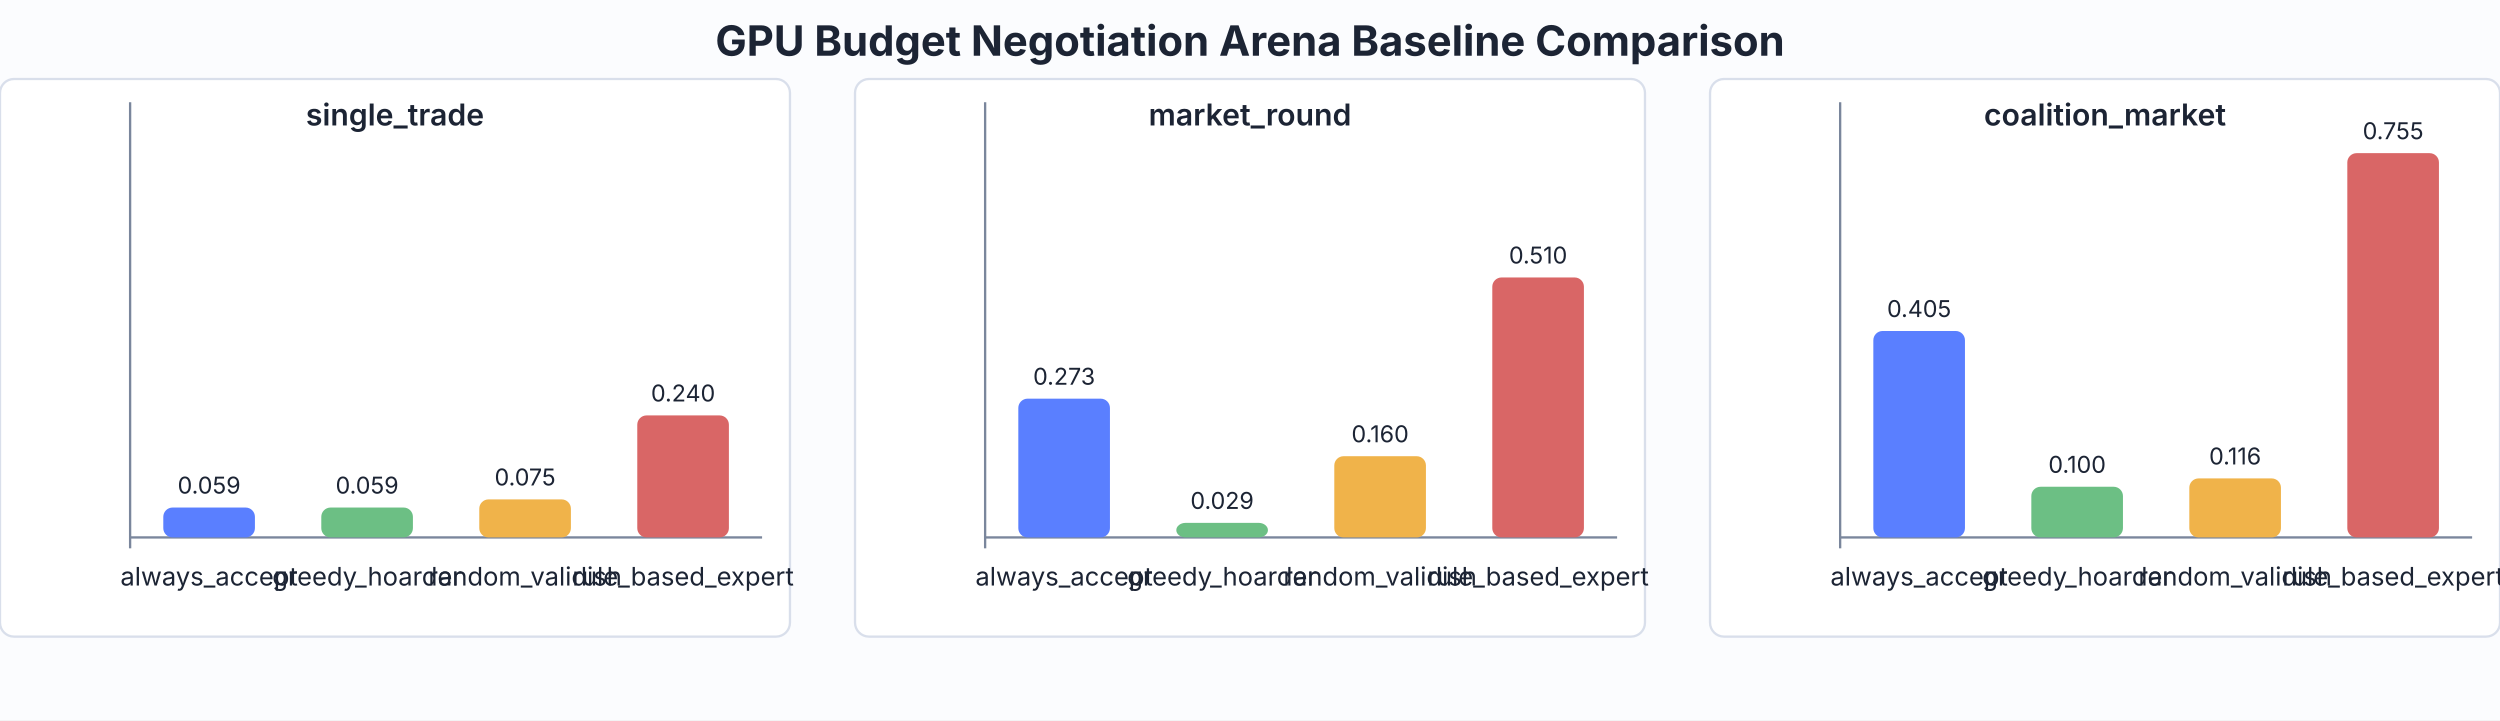
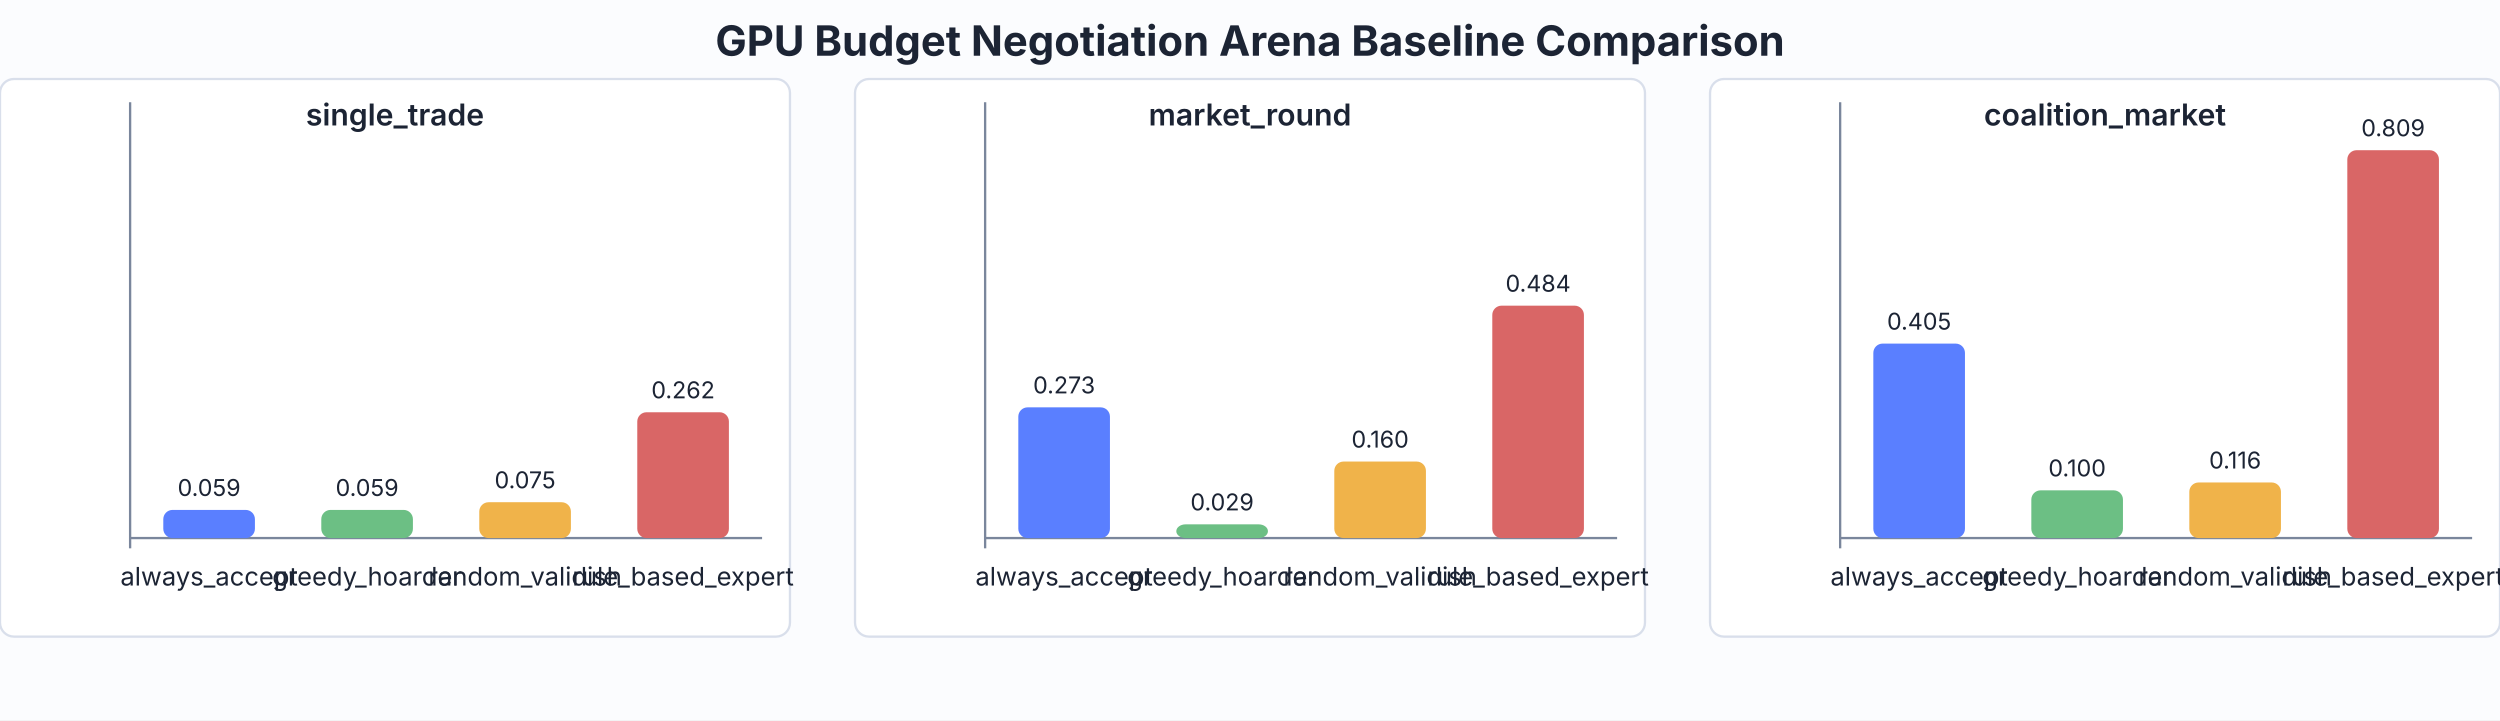
<svg xmlns="http://www.w3.org/2000/svg" width="1076" height="310" viewBox="0 0 1076 310">
  <style>
text { font-family: -apple-system, BlinkMacSystemFont, "Segoe UI", sans-serif; fill: #1c2434; }
.title { font-size: 18px; font-weight: 700; }
.axis { font-size: 11px; }
.panel-title { font-size: 13px; font-weight: 600; }
.value { font-size: 10px; }
</style>
  <rect width="1076" height="310" fill="#fbfcfe" />
  <text x="538.0" y="24" text-anchor="middle" class="title">GPU Budget Negotiation Arena Baseline Comparison</text>
  <rect x="0" y="34" width="340" height="240" rx="6" fill="#ffffff" stroke="#d9dfeb" />
  <text x="170.0" y="54" text-anchor="middle" class="panel-title">single_trade</text>
  <line x1="56" y1="44" x2="56" y2="236" stroke="#7a869c" stroke-width="1" />
-   <line x1="56" y1="231.31" x2="328" y2="231.31" stroke="#7a869c" stroke-width="1" />
-   <rect x="70.28" y="218.444" width="39.44" height="12.866" fill="#5A7FFF" rx="4" />
+   <line x1="56" y1="231.582" x2="328" y2="231.582" stroke="#7a869c" stroke-width="1" />
+   <rect x="70.28" y="219.463" width="39.44" height="12.119" fill="#5A7FFF" rx="4" />
  <text x="90.0" y="252" text-anchor="middle" class="axis">always_accept</text>
-   <text x="90.0" y="212.444" text-anchor="middle" class="value">0.059</text>
-   <rect x="138.28" y="218.444" width="39.44" height="12.866" fill="#6CBF84" rx="4" />
+   <text x="90.0" y="213.463" text-anchor="middle" class="value">0.059</text>
+   <rect x="138.28" y="219.463" width="39.44" height="12.119" fill="#6CBF84" rx="4" />
  <text x="158.0" y="252" text-anchor="middle" class="axis">greedy_hoarder</text>
-   <text x="158.0" y="212.444" text-anchor="middle" class="value">0.059</text>
-   <rect x="206.28" y="214.937" width="39.44" height="16.373" fill="#F0B34A" rx="4" />
+   <text x="158.0" y="213.463" text-anchor="middle" class="value">0.059</text>
+   <rect x="206.28" y="216.16" width="39.44" height="15.422" fill="#F0B34A" rx="4" />
  <text x="226.0" y="252" text-anchor="middle" class="axis">random_validish</text>
-   <text x="226.0" y="208.937" text-anchor="middle" class="value">0.075</text>
-   <rect x="274.28" y="178.795" width="39.44" height="52.515" fill="#D96666" rx="4" />
+   <text x="226.0" y="210.16" text-anchor="middle" class="value">0.075</text>
+   <rect x="274.28" y="177.43" width="39.44" height="54.152" fill="#D96666" rx="4" />
  <text x="294.0" y="252" text-anchor="middle" class="axis">rule_based_expert</text>
-   <text x="294.0" y="172.795" text-anchor="middle" class="value">0.240</text>
+   <text x="294.0" y="171.43" text-anchor="middle" class="value">0.262</text>
  <rect x="368" y="34" width="340" height="240" rx="6" fill="#ffffff" stroke="#d9dfeb" />
  <text x="538.0" y="54" text-anchor="middle" class="panel-title">market_round</text>
  <line x1="424" y1="44" x2="424" y2="236" stroke="#7a869c" stroke-width="1" />
-   <line x1="424" y1="231.31" x2="696" y2="231.31" stroke="#7a869c" stroke-width="1" />
-   <rect x="438.28" y="171.584" width="39.44" height="59.726" fill="#5A7FFF" rx="4" />
+   <line x1="424" y1="231.582" x2="696" y2="231.582" stroke="#7a869c" stroke-width="1" />
+   <rect x="438.28" y="175.324" width="39.44" height="56.258" fill="#5A7FFF" rx="4" />
  <text x="458.0" y="252" text-anchor="middle" class="axis">always_accept</text>
-   <text x="458.0" y="165.584" text-anchor="middle" class="value">0.273</text>
-   <rect x="506.28" y="225.041" width="39.44" height="6.268" fill="#6CBF84" rx="4" />
+   <text x="458.0" y="169.324" text-anchor="middle" class="value">0.273</text>
+   <rect x="506.28" y="225.677" width="39.44" height="5.905" fill="#6CBF84" rx="4" />
  <text x="526.0" y="252" text-anchor="middle" class="axis">greedy_hoarder</text>
-   <text x="526.0" y="219.041" text-anchor="middle" class="value">0.029</text>
-   <rect x="574.28" y="196.351" width="39.44" height="34.959" fill="#F0B34A" rx="4" />
+   <text x="526.0" y="219.677" text-anchor="middle" class="value">0.029</text>
+   <rect x="574.28" y="198.653" width="39.44" height="32.929" fill="#F0B34A" rx="4" />
  <text x="594.0" y="252" text-anchor="middle" class="axis">random_validish</text>
-   <text x="594.0" y="190.351" text-anchor="middle" class="value">0.160</text>
-   <rect x="642.28" y="119.419" width="39.44" height="111.89" fill="#D96666" rx="4" />
+   <text x="594.0" y="192.653" text-anchor="middle" class="value">0.160</text>
+   <rect x="642.28" y="131.556" width="39.44" height="100.026" fill="#D96666" rx="4" />
  <text x="662.0" y="252" text-anchor="middle" class="axis">rule_based_expert</text>
-   <text x="662.0" y="113.419" text-anchor="middle" class="value">0.510</text>
+   <text x="662.0" y="125.556" text-anchor="middle" class="value">0.484</text>
  <rect x="736" y="34" width="340" height="240" rx="6" fill="#ffffff" stroke="#d9dfeb" />
  <text x="906.0" y="54" text-anchor="middle" class="panel-title">coalition_market</text>
  <line x1="792" y1="44" x2="792" y2="236" stroke="#7a869c" stroke-width="1" />
-   <line x1="792" y1="231.31" x2="1064" y2="231.31" stroke="#7a869c" stroke-width="1" />
-   <rect x="806.28" y="142.455" width="39.44" height="88.855" fill="#5A7FFF" rx="4" />
+   <line x1="792" y1="231.582" x2="1064" y2="231.582" stroke="#7a869c" stroke-width="1" />
+   <rect x="806.28" y="147.886" width="39.44" height="83.695" fill="#5A7FFF" rx="4" />
  <text x="826.0" y="252" text-anchor="middle" class="axis">always_accept</text>
-   <text x="826.0" y="136.455" text-anchor="middle" class="value">0.405</text>
-   <rect x="874.28" y="209.501" width="39.44" height="21.808" fill="#6CBF84" rx="4" />
+   <text x="826.0" y="141.886" text-anchor="middle" class="value">0.405</text>
+   <rect x="874.28" y="211.04" width="39.44" height="20.542" fill="#6CBF84" rx="4" />
  <text x="894.0" y="252" text-anchor="middle" class="axis">greedy_hoarder</text>
-   <text x="894.0" y="203.501" text-anchor="middle" class="value">0.100</text>
-   <rect x="942.28" y="205.907" width="39.44" height="25.403" fill="#F0B34A" rx="4" />
+   <text x="894.0" y="205.04" text-anchor="middle" class="value">0.100</text>
+   <rect x="942.28" y="207.654" width="39.44" height="23.928" fill="#F0B34A" rx="4" />
  <text x="962.0" y="252" text-anchor="middle" class="axis">random_validish</text>
-   <text x="962.0" y="199.907" text-anchor="middle" class="value">0.116</text>
-   <rect x="1010.28" y="65.918" width="39.44" height="165.392" fill="#D96666" rx="4" />
+   <text x="962.0" y="201.654" text-anchor="middle" class="value">0.116</text>
+   <rect x="1010.28" y="64.645" width="39.44" height="166.937" fill="#D96666" rx="4" />
  <text x="1030.0" y="252" text-anchor="middle" class="axis">rule_based_expert</text>
-   <text x="1030.0" y="59.918" text-anchor="middle" class="value">0.755</text>
+   <text x="1030.0" y="58.645" text-anchor="middle" class="value">0.809</text>
</svg>
